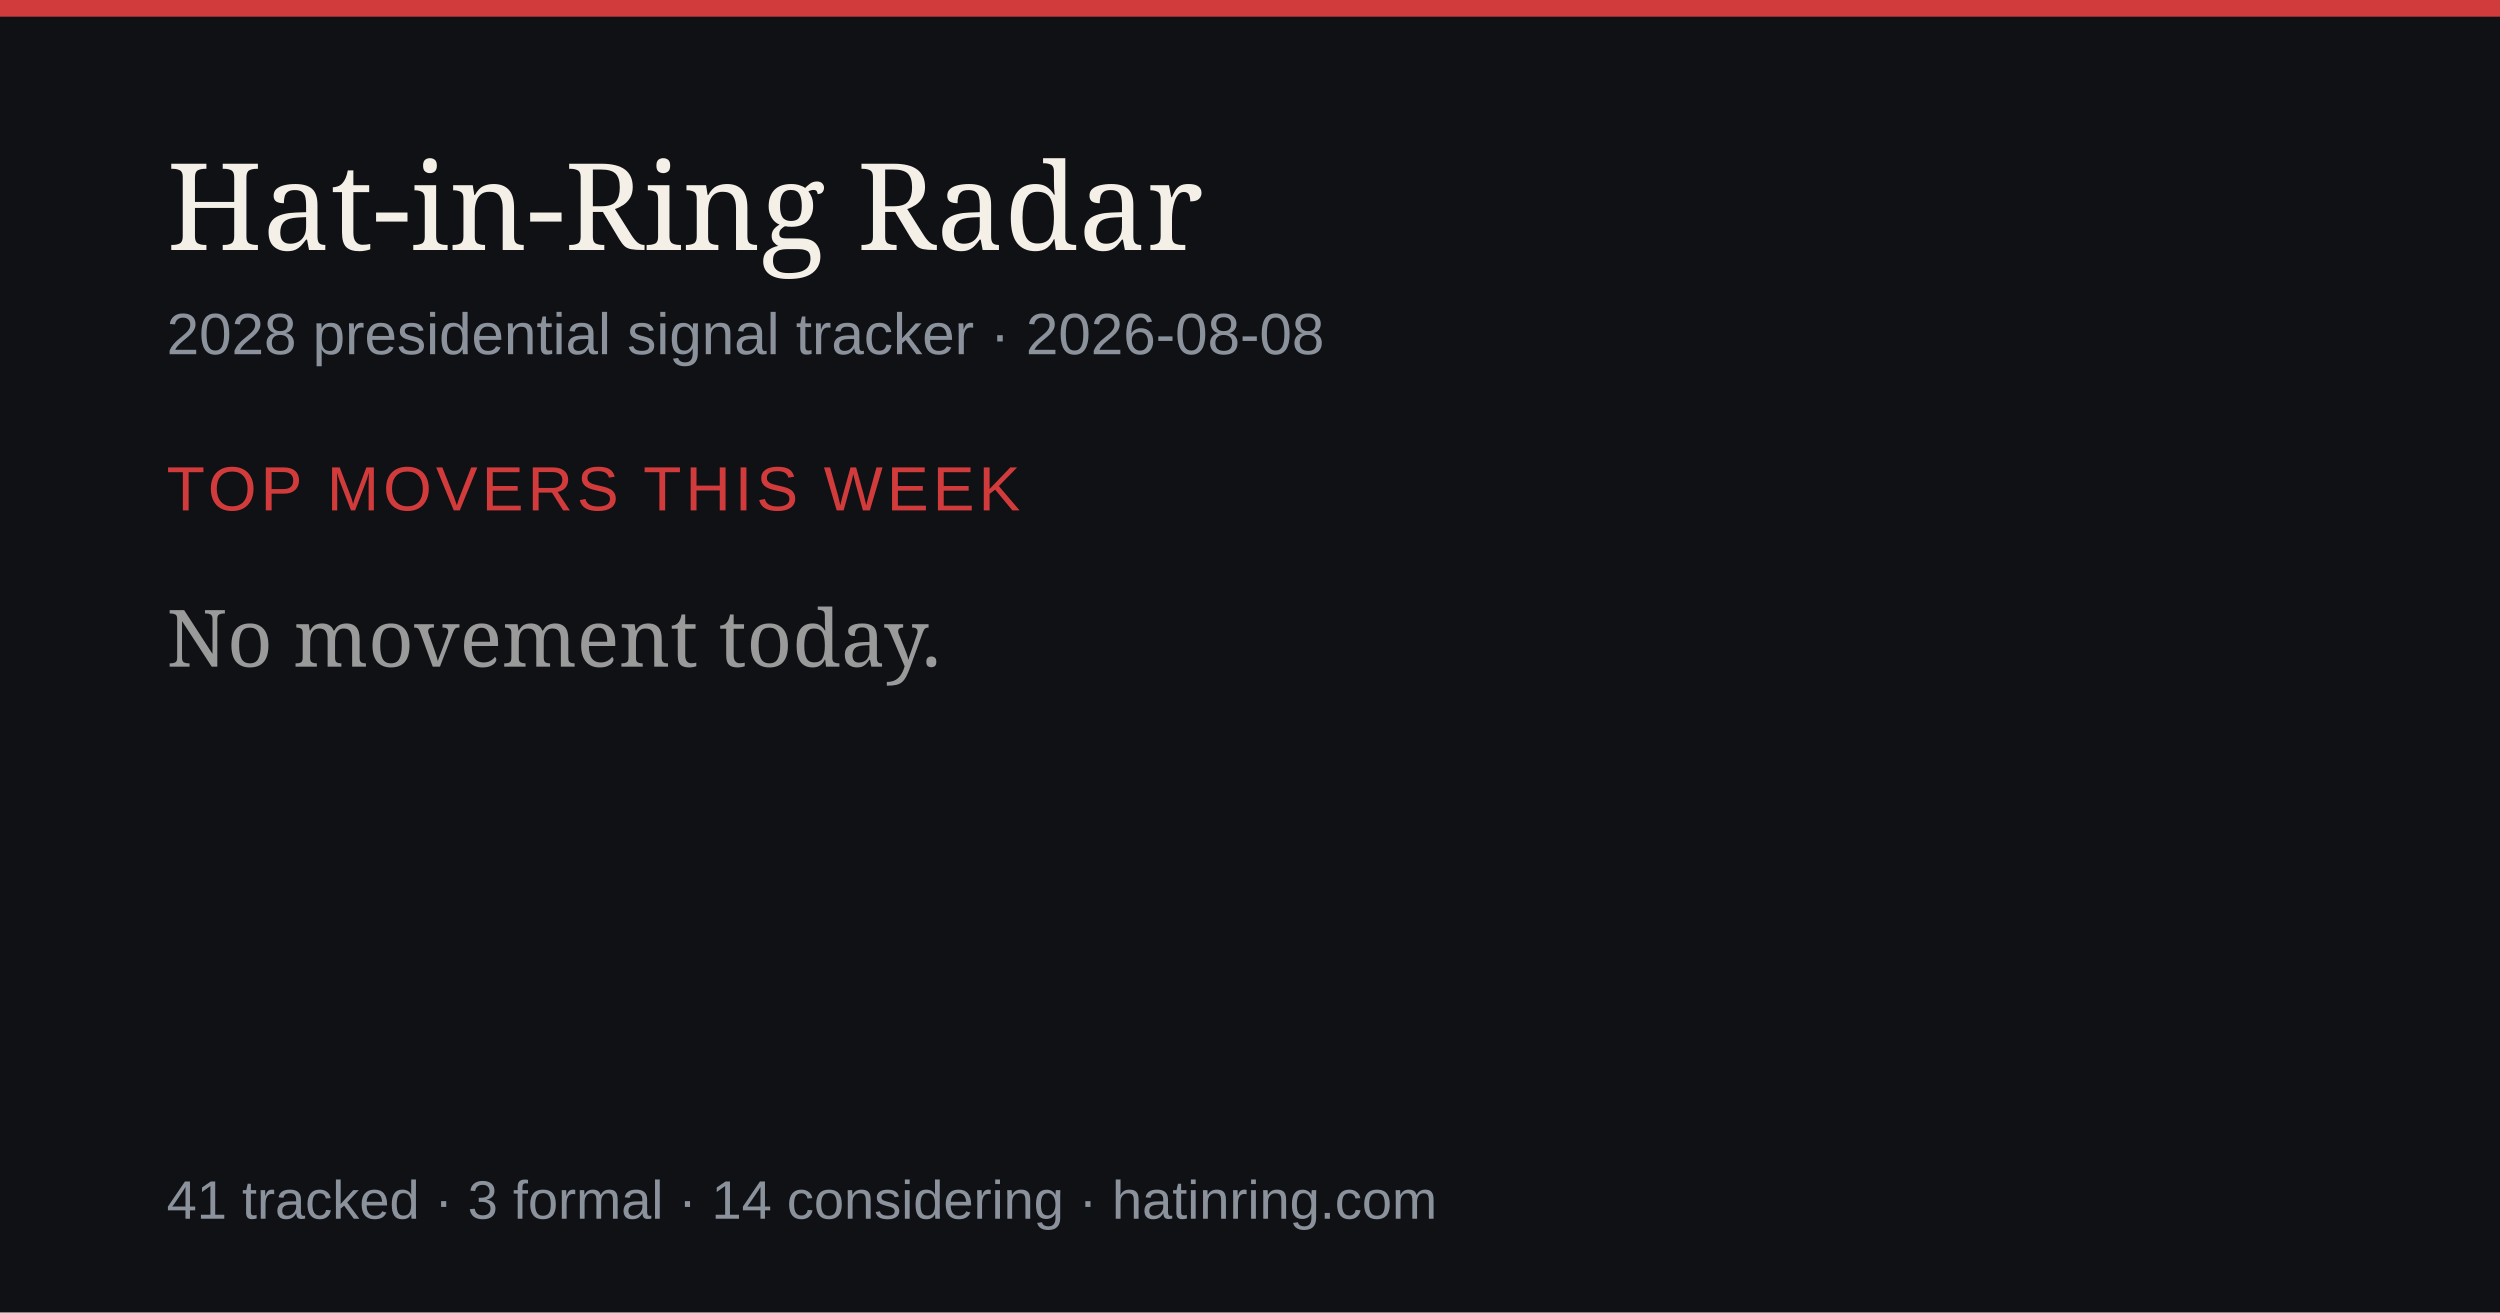
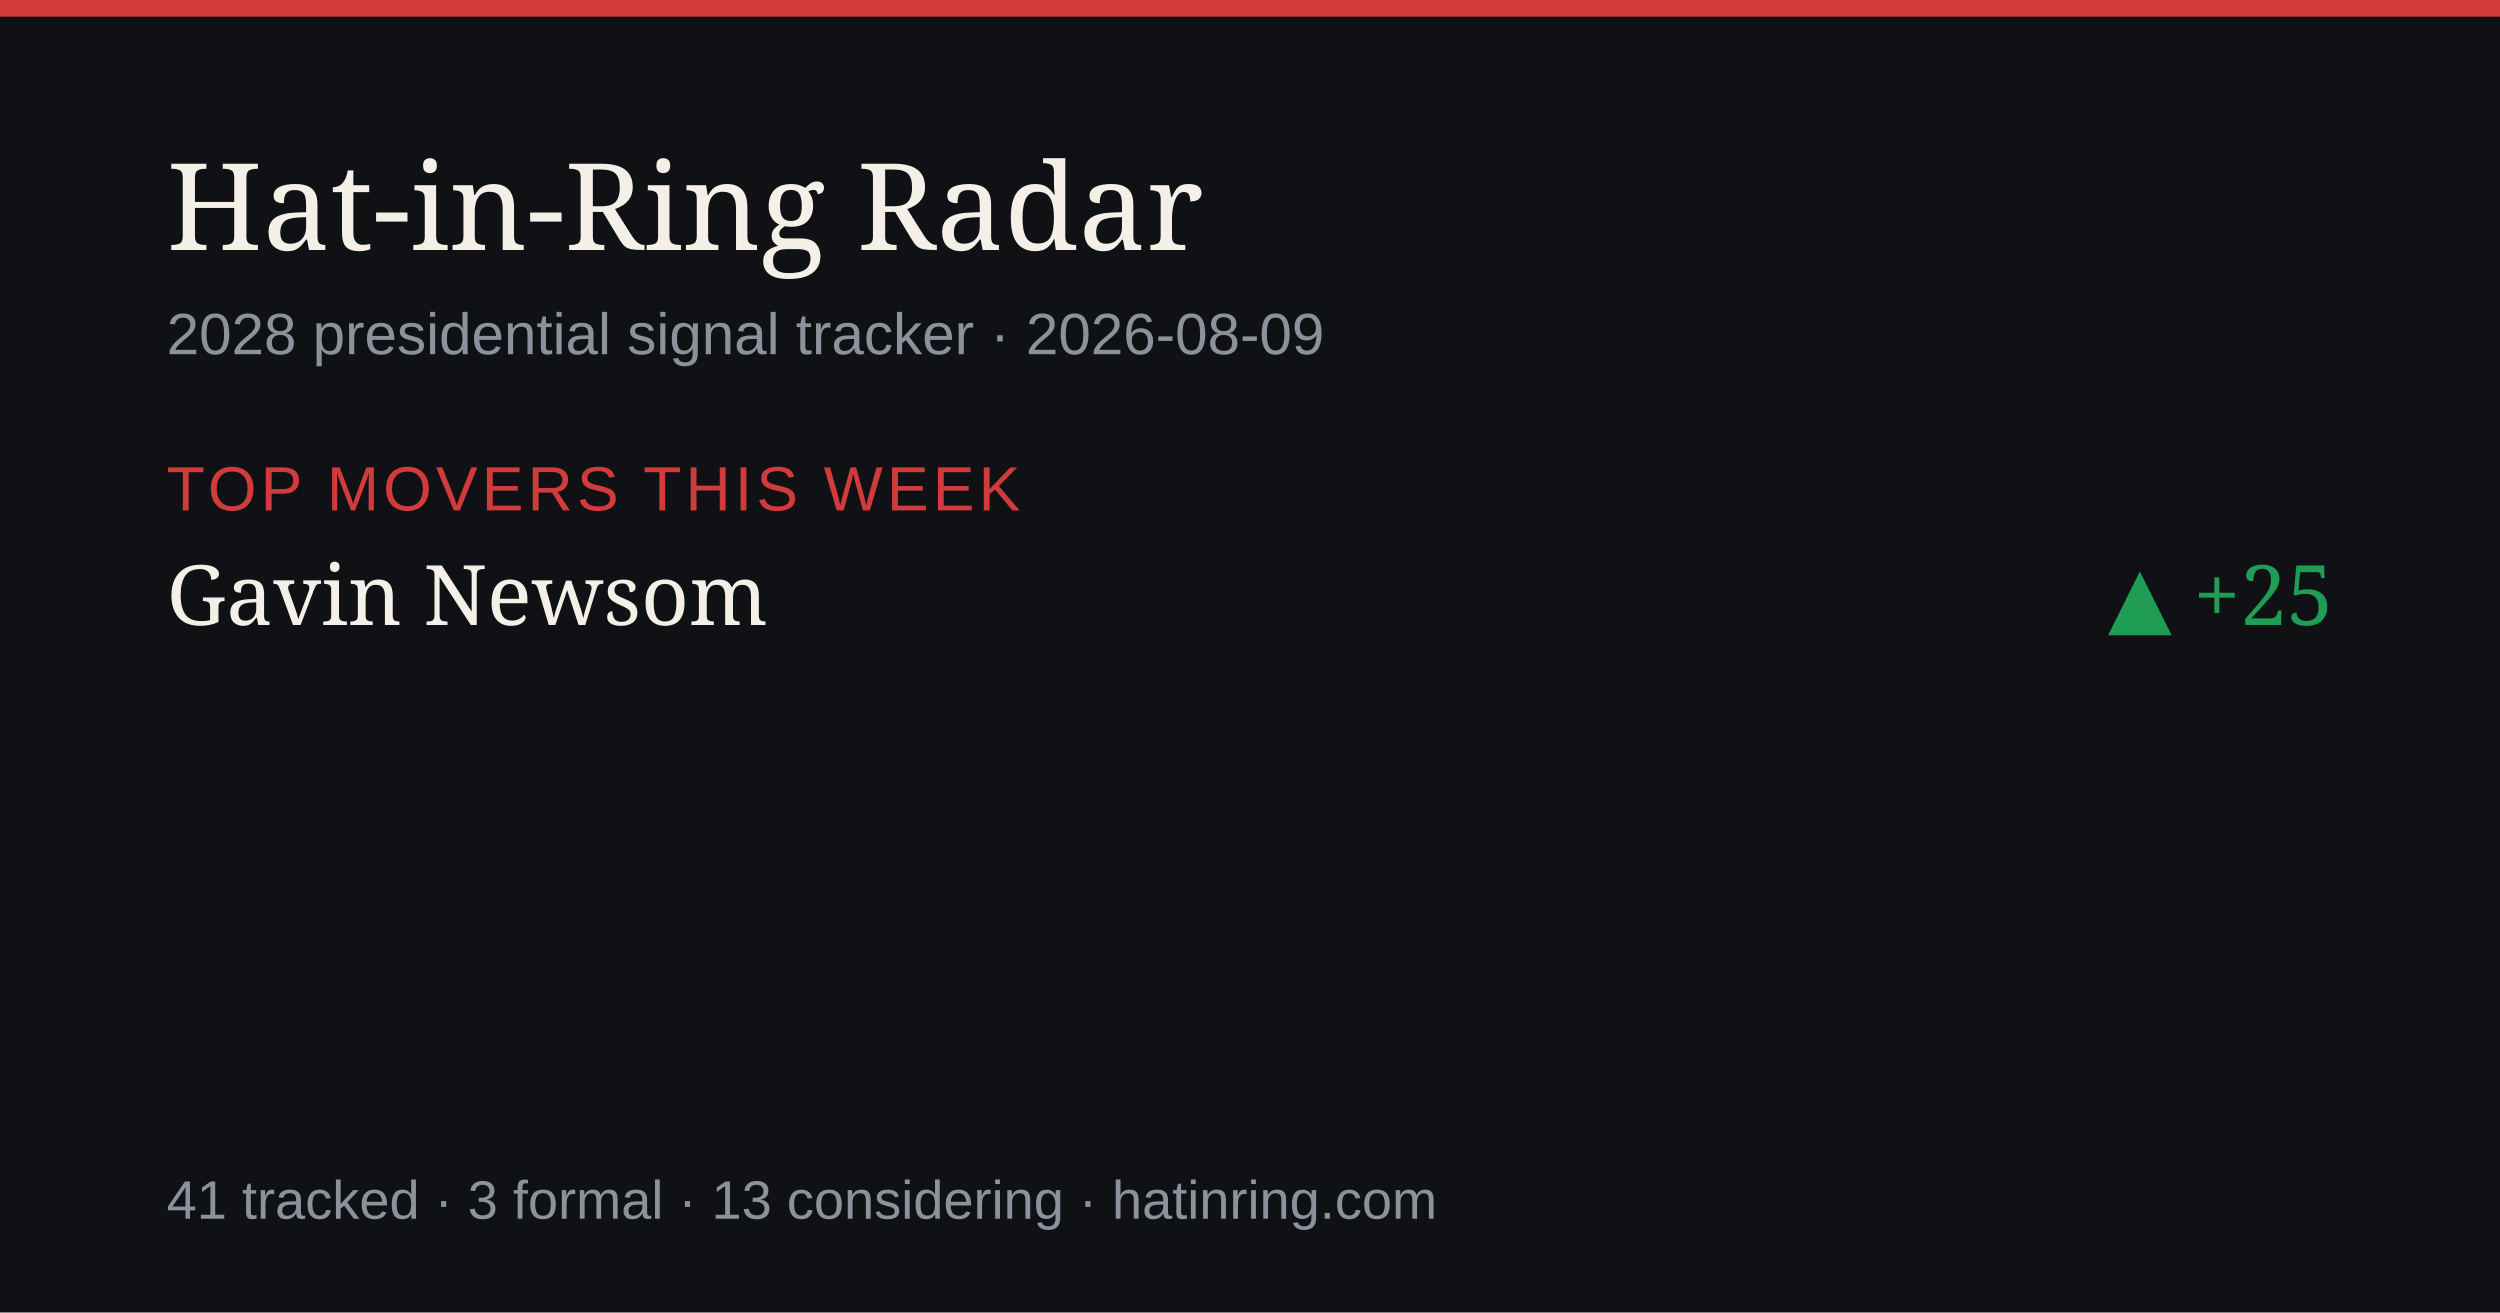
<svg xmlns="http://www.w3.org/2000/svg" width="1200" height="630" viewBox="0 0 1200 630" role="img" aria-label="Hat-in-Ring Radar daily briefing">
  <rect width="1200" height="630" fill="#0f1115" />
  <rect width="1200" height="8" fill="#d23b3b" />
  <text x="80" y="120" font-size="58" fill="#f4efe7" font-family="Georgia,serif">Hat-in-Ring Radar</text>
-   <text x="80" y="170" font-size="28" fill="#8b929c" font-family="-apple-system,Arial,sans-serif">2028 presidential signal tracker · 2026-08-08</text>
+   <text x="80" y="170" font-size="28" fill="#8b929c" font-family="-apple-system,Arial,sans-serif">2028 presidential signal tracker · 2026-08-09</text>
  <text x="80" y="245" font-size="30" fill="#d23b3b" font-family="-apple-system,Arial,sans-serif" letter-spacing="2">TOP MOVERS THIS WEEK</text>
-   <text x="80" y="320" font-size="38" fill="#9a9a9a" font-family="Georgia,serif">No movement today.</text>
-   <text x="80" y="585" font-size="26" fill="#8b929c" font-family="-apple-system,Arial,sans-serif">41 tracked · 3 formal · 14 considering · hatinring.com</text>
+   <text x="80" y="300" font-size="40" fill="#f4efe7" font-family="Georgia,serif">Gavin Newsom</text>
+   <text x="1120" y="300" font-size="40" fill="#1f9d55" text-anchor="end" font-family="Georgia,serif">▲ +25</text>
+   <text x="80" y="585" font-size="26" fill="#8b929c" font-family="-apple-system,Arial,sans-serif">41 tracked · 3 formal · 13 considering · hatinring.com</text>
</svg>
